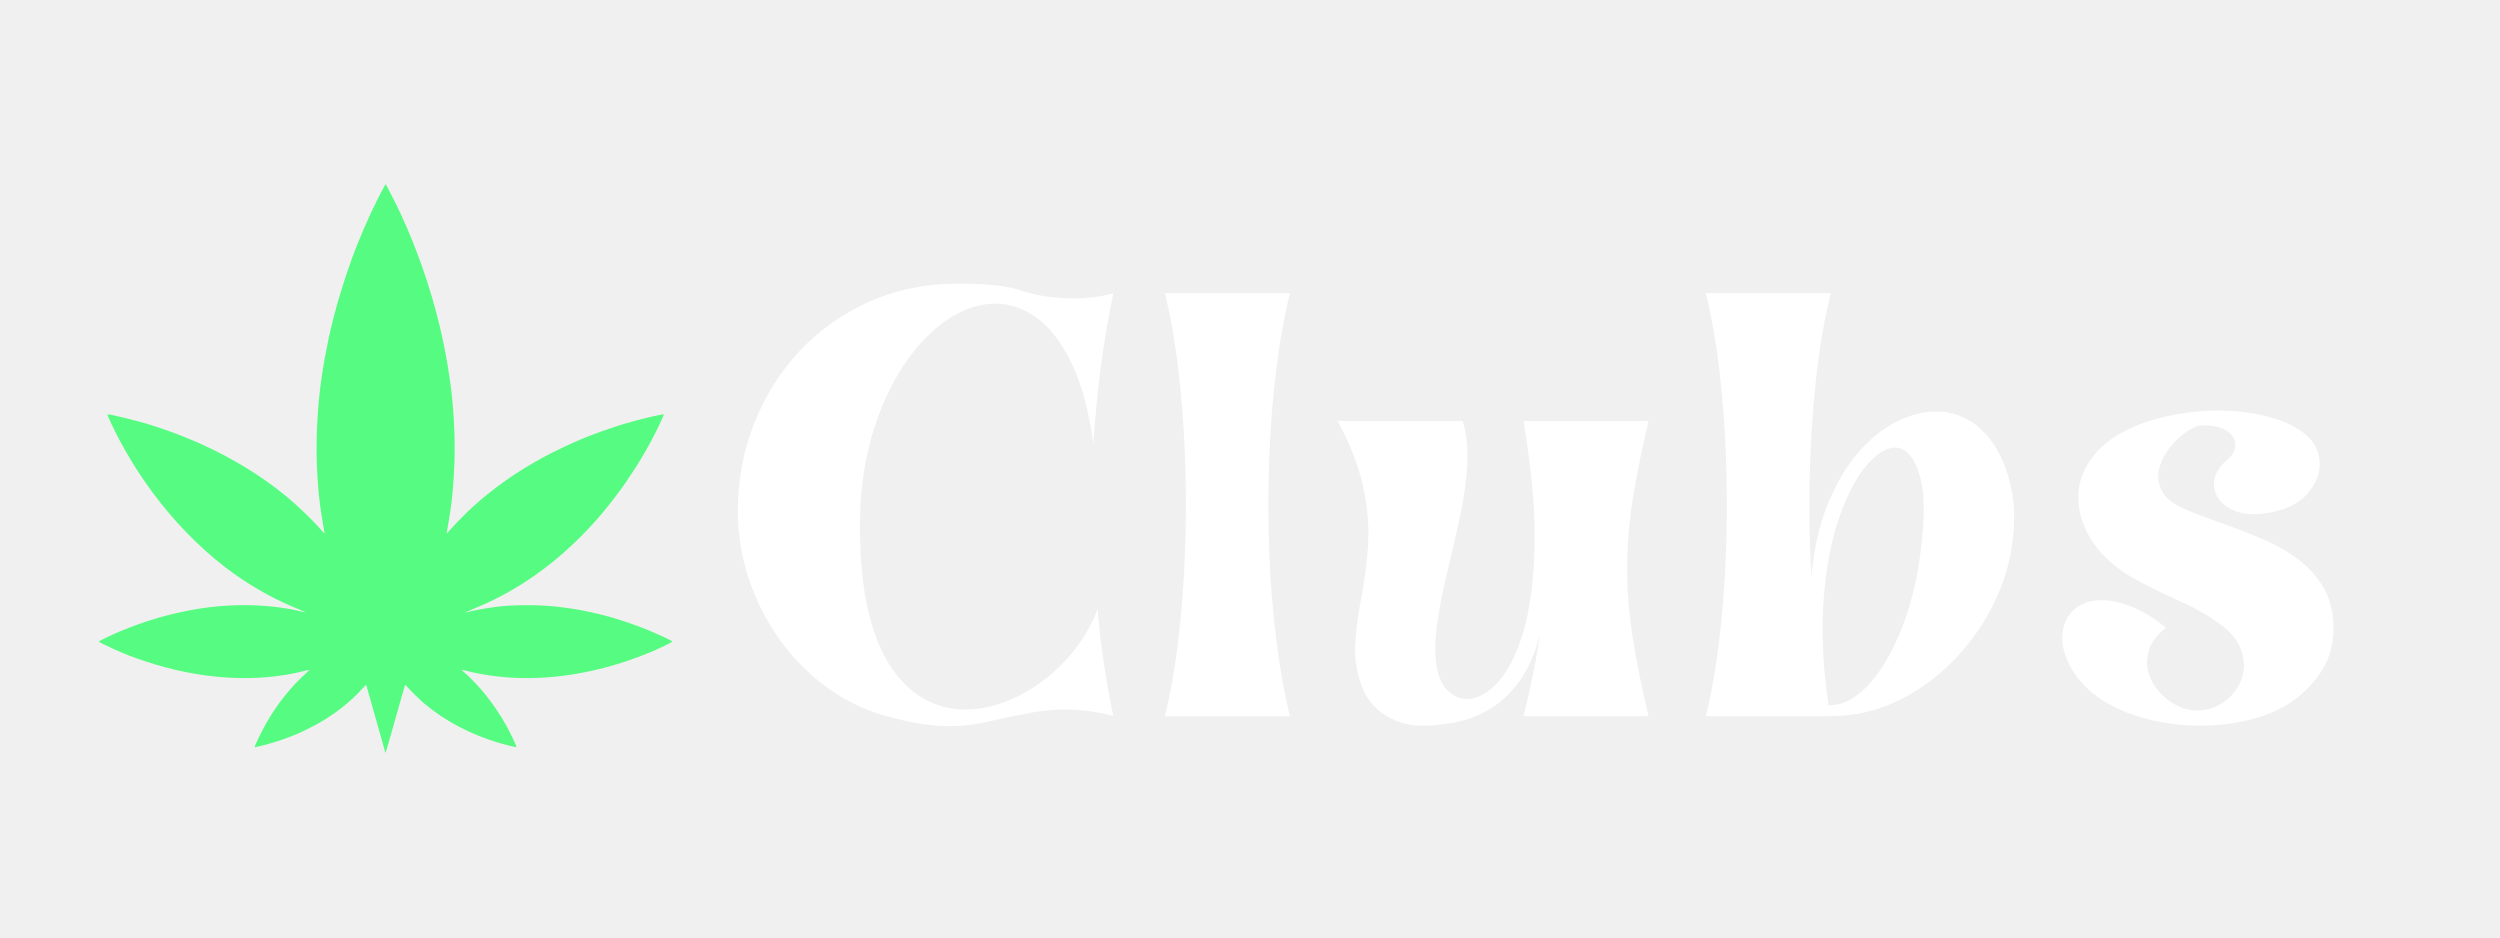
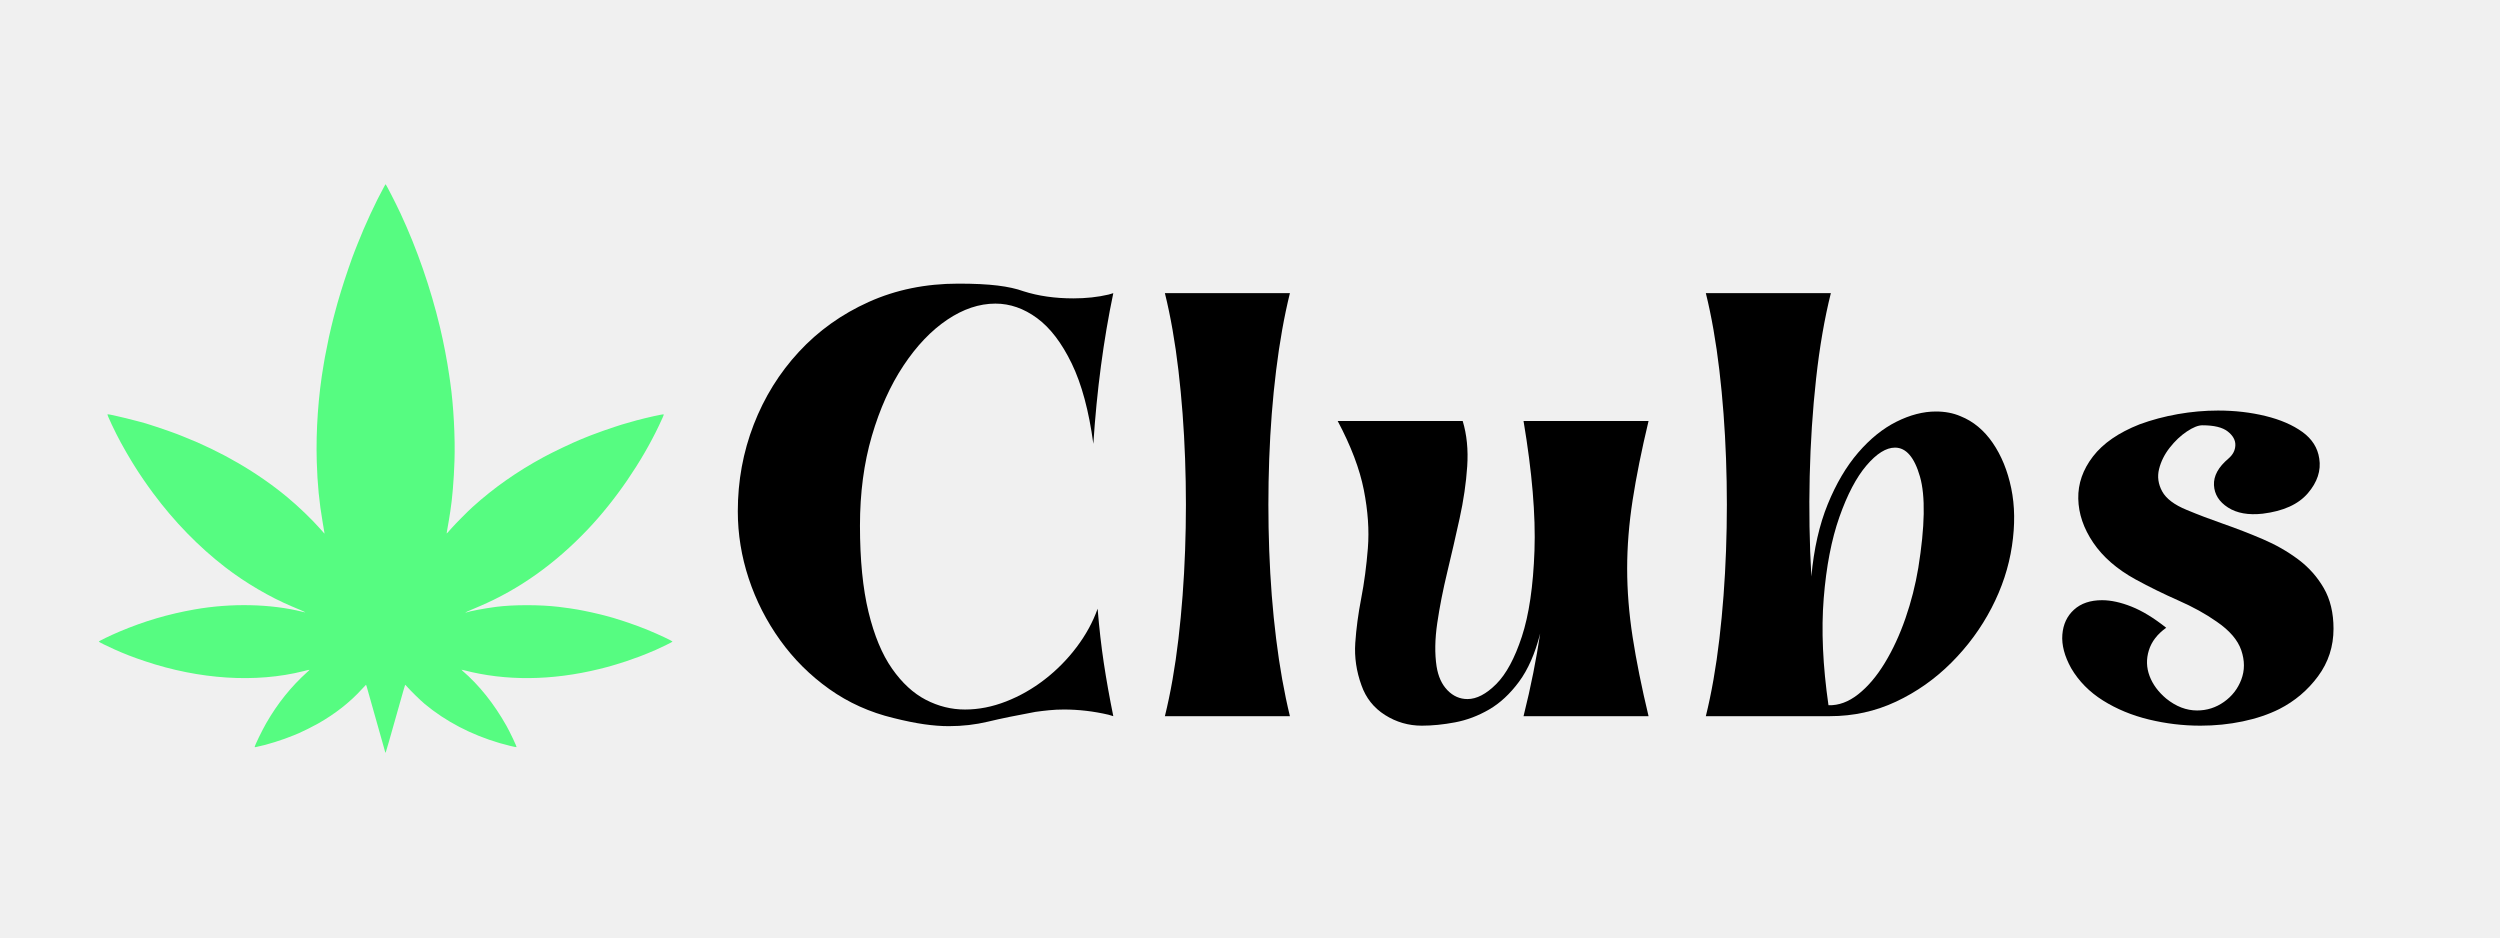
<svg xmlns="http://www.w3.org/2000/svg" width="4000" zoomAndPan="magnify" viewBox="0 0 3000 1125" height="1500" preserveAspectRatio="xMidYMid meet" version="1.0">
  <defs>
    <g />
  </defs>
-   <g fill="#ffffff" fill-opacity="1">
+   <g fill="#000000" fill-opacity="1">
    <g transform="translate(868.2576, 859.4071)">
      <g>
        <path d="M 204.188 2.281 C 175.676 -4.562 149.914 -16.156 126.906 -32.5 C 103.906 -48.852 84.227 -68.438 67.875 -91.25 C 51.52 -114.07 38.969 -138.695 30.219 -165.125 C 21.477 -191.551 17.109 -218.453 17.109 -245.828 C 17.109 -282.336 23.477 -317.035 36.219 -349.922 C 48.957 -382.816 67.02 -411.906 90.406 -437.188 C 113.789 -462.477 141.738 -482.441 174.25 -497.078 C 206.758 -511.723 242.598 -519.047 281.766 -519.047 C 300.773 -519.047 316.457 -518.285 328.812 -516.766 C 341.176 -515.242 351.539 -512.957 359.906 -509.906 C 377.781 -504.207 397.742 -501.359 419.797 -501.359 C 427.398 -501.359 434.719 -501.738 441.75 -502.5 C 448.789 -503.258 455.539 -504.398 462 -505.922 L 467.703 -507.625 C 455.922 -451.352 447.938 -391.086 443.75 -326.828 C 438.426 -366.367 429.773 -398.5 417.797 -423.219 C 405.816 -447.938 391.938 -466.094 376.156 -477.688 C 360.375 -489.281 343.738 -495.078 326.25 -495.078 C 306.863 -495.078 287.566 -488.613 268.359 -475.688 C 249.16 -462.758 231.672 -444.41 215.891 -420.641 C 200.109 -396.879 187.461 -368.742 177.953 -336.234 C 168.453 -303.723 163.703 -267.883 163.703 -228.719 C 163.703 -187.656 167.125 -153.051 173.969 -124.906 C 180.812 -96.77 190.223 -74.145 202.203 -57.031 C 214.18 -39.926 227.676 -27.473 242.688 -19.672 C 257.707 -11.879 273.395 -7.984 289.75 -7.984 C 306.102 -7.984 322.547 -11.211 339.078 -17.672 C 355.617 -24.141 371.113 -32.984 385.562 -44.203 C 400.02 -55.422 412.758 -68.348 423.781 -82.984 C 434.812 -97.629 443.18 -112.938 448.891 -128.906 C 450.785 -105.707 453.254 -84.031 456.297 -63.875 C 459.336 -43.727 463.141 -22.438 467.703 0 L 462 -1.719 C 444.125 -5.895 426.254 -7.984 408.391 -7.984 C 402.305 -7.984 396.41 -7.695 390.703 -7.125 C 385.004 -6.562 379.492 -5.898 374.172 -5.141 C 351.348 -0.953 332.426 2.945 317.406 6.562 C 302.395 10.176 286.711 11.984 270.359 11.984 C 261.234 11.984 251.348 11.223 240.703 9.703 C 230.055 8.18 217.883 5.707 204.188 2.281 Z M 204.188 2.281 " />
      </g>
    </g>
  </g>
-   <g fill="#ffffff" fill-opacity="1">
+   <g fill="#000000" fill-opacity="1">
    <g transform="translate(1381.906, 859.4071)">
      <g>
        <path d="M 15.969 0 C 22.812 -27.758 28.227 -58.656 32.219 -92.688 C 36.219 -126.719 38.879 -162.078 40.203 -198.766 C 41.535 -235.461 41.535 -272.156 40.203 -308.844 C 38.879 -345.539 36.219 -380.906 32.219 -414.938 C 28.227 -448.977 22.812 -479.875 15.969 -507.625 L 165.984 -507.625 C 159.141 -479.875 153.625 -448.977 149.438 -414.938 C 145.25 -380.906 142.488 -345.539 141.156 -308.844 C 139.832 -272.156 139.832 -235.461 141.156 -198.766 C 142.488 -162.078 145.25 -126.812 149.438 -92.969 C 153.625 -59.125 159.141 -28.133 165.984 0 Z M 15.969 0 " />
      </g>
    </g>
  </g>
-   <g fill="#ffffff" fill-opacity="1">
+   <g fill="#000000" fill-opacity="1">
    <g transform="translate(1600.668, 859.4071)">
      <g>
        <path d="M 33.078 -37.078 C 26.992 -53.805 24.52 -70.723 25.656 -87.828 C 26.801 -104.941 29.18 -122.816 32.797 -141.453 C 36.41 -160.086 39.07 -180.145 40.781 -201.625 C 42.488 -223.113 40.867 -246.406 35.922 -271.5 C 30.984 -296.594 20.531 -324.16 4.562 -354.203 L 154.578 -354.203 C 159.516 -337.848 161.316 -319.688 159.984 -299.719 C 158.66 -279.758 155.617 -258.941 150.859 -237.266 C 146.109 -215.598 141.164 -194.113 136.031 -172.812 C 130.895 -151.52 126.898 -131.176 124.047 -111.781 C 121.203 -92.395 120.922 -75.098 123.203 -59.891 C 125.098 -47.723 129.469 -38.117 136.312 -31.078 C 143.164 -24.047 151.156 -20.531 160.281 -20.531 C 171.301 -20.531 182.801 -26.52 194.781 -38.5 C 206.758 -50.477 217.023 -69.488 225.578 -95.531 C 234.141 -121.582 239.18 -155.898 240.703 -198.484 C 242.223 -241.078 237.848 -292.984 227.578 -354.203 L 377.594 -354.203 C 369.227 -319.223 362.859 -287.566 358.484 -259.234 C 354.109 -230.898 351.922 -203.52 351.922 -177.094 C 351.922 -150.664 354.109 -123.285 358.484 -94.953 C 362.859 -66.629 369.227 -34.977 377.594 0 L 227.578 0 C 232.141 -18.25 236.035 -35.551 239.266 -51.906 C 242.504 -68.258 245.266 -84.039 247.547 -99.25 C 241.461 -75.289 233 -55.988 222.156 -41.344 C 211.32 -26.707 199.344 -15.586 186.219 -7.984 C 173.102 -0.379 159.508 4.75 145.438 7.406 C 131.375 10.07 118.066 11.406 105.516 11.406 C 89.547 11.406 74.812 7.129 61.312 -1.422 C 47.812 -9.984 38.398 -21.867 33.078 -37.078 Z M 33.078 -37.078 " />
      </g>
    </g>
  </g>
-   <g fill="#ffffff" fill-opacity="1">
+   <g fill="#000000" fill-opacity="1">
    <g transform="translate(2031.041, 859.4071)">
      <g>
        <path d="M 164.844 0 L 15.969 0 C 22.812 -27.758 28.227 -58.656 32.219 -92.688 C 36.219 -126.719 38.879 -162.078 40.203 -198.766 C 41.535 -235.461 41.535 -272.156 40.203 -308.844 C 38.879 -345.539 36.219 -380.906 32.219 -414.938 C 28.227 -448.977 22.812 -479.875 15.969 -507.625 L 165.984 -507.625 C 158.379 -477.207 152.484 -443.082 148.297 -405.25 C 144.109 -367.414 141.539 -328.25 140.594 -287.75 C 139.645 -247.258 140.312 -207.238 142.594 -167.688 C 145.633 -200.77 152.191 -229.664 162.266 -254.375 C 172.348 -279.094 184.52 -299.723 198.781 -316.266 C 213.039 -332.805 228.344 -345.164 244.688 -353.344 C 261.039 -361.52 276.82 -365.609 292.031 -365.609 C 303.062 -365.609 312.945 -363.707 321.688 -359.906 C 336.895 -353.82 349.727 -343.176 360.188 -327.969 C 370.645 -312.758 378.062 -294.602 382.438 -273.5 C 386.812 -252.395 387.098 -229.289 383.297 -204.188 C 379.492 -178.719 371.316 -153.91 358.766 -129.766 C 346.211 -105.617 330.145 -83.754 310.562 -64.172 C 290.977 -44.586 268.828 -28.992 244.109 -17.391 C 219.398 -5.797 192.977 0 164.844 0 Z M 270.922 -177.953 C 278.91 -227.766 279.578 -264.27 272.922 -287.469 C 266.266 -310.664 256.285 -322.266 242.984 -322.266 C 232.336 -322.266 220.926 -315.133 208.75 -300.875 C 196.582 -286.613 185.742 -265.984 176.234 -238.984 C 166.734 -211.984 160.461 -179.473 157.422 -141.453 C 154.379 -103.43 156.281 -60.656 163.125 -13.125 C 175.289 -12.738 187.172 -17.109 198.766 -26.234 C 210.367 -35.359 221.02 -47.906 230.719 -63.875 C 240.414 -79.852 248.688 -97.727 255.531 -117.5 C 262.375 -137.27 267.504 -157.422 270.922 -177.953 Z M 270.922 -177.953 " />
      </g>
    </g>
  </g>
-   <g fill="#ffffff" fill-opacity="1">
+   <g fill="#000000" fill-opacity="1">
    <g transform="translate(2464.266, 859.4071)">
      <g>
        <path d="M 21.109 -57.609 C 13.117 -72.055 9.598 -85.457 10.547 -97.812 C 11.504 -110.176 16.164 -120.16 24.531 -127.766 C 32.895 -135.367 44.109 -139.172 58.172 -139.172 C 68.828 -139.172 80.617 -136.602 93.547 -131.469 C 106.473 -126.332 120.348 -117.875 135.172 -106.094 C 124.523 -98.488 117.586 -89.457 114.359 -79 C 111.129 -68.539 111.414 -58.27 115.219 -48.188 C 119.02 -38.113 125.672 -29.086 135.172 -21.109 C 146.961 -11.598 159.32 -6.844 172.25 -6.844 C 184.039 -6.844 194.785 -10.266 204.484 -17.109 C 214.18 -23.953 221.117 -32.883 225.297 -43.906 C 229.484 -54.938 229.484 -66.629 225.297 -78.984 C 221.117 -91.348 211.234 -102.852 195.641 -113.5 C 182.711 -122.625 167.406 -131.082 149.719 -138.875 C 132.039 -146.676 114.836 -155.141 98.109 -164.266 C 76.047 -176.43 59.219 -191.07 47.625 -208.188 C 36.031 -225.301 30.039 -242.883 29.656 -260.938 C 29.281 -279 35.176 -295.922 47.344 -311.703 C 59.508 -327.484 78.141 -340.316 103.234 -350.203 C 117.68 -355.523 132.984 -359.613 149.141 -362.469 C 165.305 -365.32 181.375 -366.75 197.344 -366.75 C 217.5 -366.75 236.508 -364.562 254.375 -360.188 C 272.25 -355.812 286.984 -349.441 298.578 -341.078 C 310.18 -332.711 316.938 -322.066 318.844 -309.141 C 321.125 -294.691 316.555 -280.812 305.141 -267.5 C 293.734 -254.195 275.676 -246.023 250.969 -242.984 C 233.852 -241.078 219.973 -243.547 209.328 -250.391 C 198.68 -257.234 193.07 -266.172 192.5 -277.203 C 191.926 -288.234 197.723 -298.879 209.891 -309.141 C 215.211 -313.703 217.969 -319.023 218.156 -325.109 C 218.352 -331.191 215.312 -336.703 209.031 -341.641 C 202.758 -346.586 192.594 -349.062 178.531 -349.062 C 173.582 -349.062 167.398 -346.586 159.984 -341.641 C 152.578 -336.703 145.734 -330.238 139.453 -322.25 C 133.18 -314.27 128.906 -305.719 126.625 -296.594 C 124.344 -287.469 125.578 -278.531 130.328 -269.781 C 135.078 -261.039 144.867 -253.629 159.703 -247.547 C 173.391 -241.836 188.125 -236.227 203.906 -230.719 C 219.688 -225.207 235.367 -219.125 250.953 -212.469 C 266.547 -205.812 280.711 -197.727 293.453 -188.219 C 306.191 -178.719 316.457 -167.219 324.25 -153.719 C 332.051 -140.219 335.953 -123.961 335.953 -104.953 C 335.953 -83.66 329.77 -64.645 317.406 -47.906 C 305.051 -31.176 289.555 -18.062 270.922 -8.562 C 257.992 -2.094 243.352 2.848 227 6.266 C 210.656 9.691 193.738 11.406 176.25 11.406 C 155.332 11.406 134.703 8.93 114.359 3.984 C 94.016 -0.949 75.664 -8.551 59.312 -18.812 C 42.969 -29.082 30.234 -42.016 21.109 -57.609 Z M 21.109 -57.609 " />
      </g>
    </g>
  </g>
  <path fill="#56fc81" d="M 461.191 223.559 C 450.695 242.621 438.148 269.633 429.094 292.66 C 427.629 296.391 426.238 299.891 426.008 300.438 C 423.023 307.492 413.41 335.543 409.328 349.102 C 405.16 362.941 404.672 364.633 402.762 371.836 C 401.953 374.895 401.137 377.953 400.316 381.012 C 399.273 384.863 395.809 399.395 394.754 404.344 C 393.18 411.711 390.242 426.402 389.809 429.074 C 389.594 430.391 388.961 434.109 388.398 437.336 C 381.953 474.312 378.973 516.352 380.117 554.215 C 380.922 580.973 383.07 602.918 387.25 627.113 C 389.293 638.922 389.547 640.562 389.281 640.277 C 389.18 640.168 386.875 637.562 384.164 634.492 C 373.984 622.969 358.188 607.797 344.75 596.637 C 309.234 567.141 265.949 541.918 219.449 523.633 C 216.27 522.383 213.219 521.172 212.668 520.945 C 209.625 519.684 193.59 514.062 187.938 512.273 C 184.32 511.125 180.641 509.938 179.762 509.625 C 170.566 506.379 130.555 496.547 128.961 497.145 C 128.176 497.438 138.16 518.566 145.031 531.16 C 148.652 537.793 154.848 548.559 157.484 552.805 C 158.918 555.121 160.352 557.438 161.781 559.758 C 167.129 568.418 176.02 581.387 183.902 592.012 C 209.062 625.941 238.578 656.238 270.305 680.715 C 294.5 699.379 323.684 716.508 350.477 727.773 C 362.746 732.93 365.895 734.309 366.273 734.688 C 366.473 734.891 365.066 734.66 363.145 734.176 C 325.172 724.629 277.602 723.559 233.809 731.266 C 201.695 736.918 173.039 745.375 143.066 758.047 C 132.586 762.477 118.535 769.293 118.535 769.945 C 118.535 770.383 128.309 775.246 136.883 779.078 C 149.605 784.762 159.395 788.559 173.777 793.379 C 239.727 815.496 307.062 819.734 364.242 805.375 C 372.988 803.176 372.484 803.047 368.629 806.516 C 349.348 823.871 333.039 844.191 319.551 867.66 C 314.395 876.633 305.605 894.742 305.605 896.395 C 305.605 896.621 305.918 896.715 306.305 896.605 C 306.688 896.5 307.629 896.293 308.398 896.148 C 319.559 894.035 339.27 887.875 352.473 882.375 C 354.668 881.461 357.539 880.266 358.855 879.723 C 363.117 877.953 376.262 871.355 381.789 868.211 C 402.32 856.527 419.875 842.758 433.898 827.332 C 436.684 824.27 439.066 821.762 439.199 821.762 C 439.328 821.762 439.824 823.152 440.301 824.855 C 442.16 831.512 446.25 845.977 449.012 855.668 C 450.883 862.242 452.738 868.824 454.582 875.41 C 456.051 880.676 457.883 887.137 458.652 889.77 C 460.223 895.152 460.859 897.414 461.812 901.062 C 462.176 902.449 462.602 903.434 462.762 903.258 C 462.922 903.078 464.621 897.367 466.539 890.566 C 468.457 883.766 470.645 876.047 471.398 873.418 C 473.258 866.934 474.184 863.66 477.727 851.078 C 483.438 830.816 485.988 821.961 486.168 821.77 C 486.266 821.664 487.445 822.828 488.785 824.363 C 493.035 829.227 504.668 840.586 509.629 844.719 C 534.82 865.707 565.477 881.711 599.688 891.734 C 607.848 894.125 619.488 896.914 619.836 896.562 C 620.312 896.086 612.094 878.711 607.715 870.934 C 592.84 844.527 574.977 822.148 555.152 805.086 C 554.309 804.359 553.684 803.711 553.762 803.648 C 553.84 803.586 555.16 803.859 556.695 804.262 C 606.727 817.352 662.082 816.855 719.254 802.812 C 727.488 800.789 729.52 800.23 739.777 797.188 C 748.594 794.57 752.5 793.25 767.297 787.879 C 771.227 786.453 781.359 782.312 786.844 779.891 C 794.203 776.641 806.984 770.359 806.984 769.988 C 806.984 769.113 790.727 761.457 775.965 755.387 C 761.652 749.496 737.168 741.359 725.02 738.457 C 724.141 738.246 721.629 737.621 719.434 737.062 C 714.484 735.809 703.875 733.488 699.09 732.613 C 697.117 732.254 694.246 731.711 692.711 731.41 C 689.504 730.777 678.363 729.18 670.773 728.262 C 648.273 725.539 615.703 725.535 595.188 728.246 C 580.918 730.133 563.898 733.344 559.02 735.066 C 558.512 735.246 558.414 735.195 558.688 734.898 C 558.91 734.668 561.691 733.371 564.871 732.023 C 568.461 730.5 572.051 728.973 575.641 727.441 C 622.84 707.316 666.145 676.539 705.309 635.289 C 738.578 600.246 769.785 554.73 790.766 510.656 C 795.066 501.617 796.816 497.547 796.516 497.25 C 796 496.734 776.48 501.035 763.707 504.48 C 755.902 506.586 747.699 508.918 746.359 509.418 C 745.809 509.621 741.859 510.902 737.582 512.266 C 730.797 514.43 718.418 518.797 711.656 521.418 C 710.266 521.957 708.867 522.484 707.469 523.004 C 706.371 523.406 703.68 524.488 701.484 525.41 C 699.293 526.332 696.633 527.43 695.578 527.848 C 687.52 531.039 662.809 542.844 652.625 548.367 C 620.406 565.836 592.801 585.203 567.188 608.309 C 561.828 613.145 546.59 628.477 542.156 633.496 C 540.316 635.578 538.195 637.973 537.449 638.816 C 536.703 639.656 536.031 640.285 535.957 640.211 C 535.887 640.137 536.258 637.832 536.785 635.09 C 537.312 632.348 538.199 627.234 538.754 623.723 C 539.309 620.215 540.023 615.727 540.336 613.75 C 542.75 598.582 544.609 576.27 545.375 553.254 C 546.32 524.793 544.273 486.59 540.332 459.188 L 539.102 450.613 C 536.586 433.086 532.262 410.539 528.004 392.777 C 516.68 345.504 500.586 299.074 480.727 256.363 C 474.836 243.695 463.223 221.035 462.641 221.066 C 462.598 221.07 461.945 222.191 461.191 223.559 " fill-opacity="1" fill-rule="evenodd" />
</svg>
